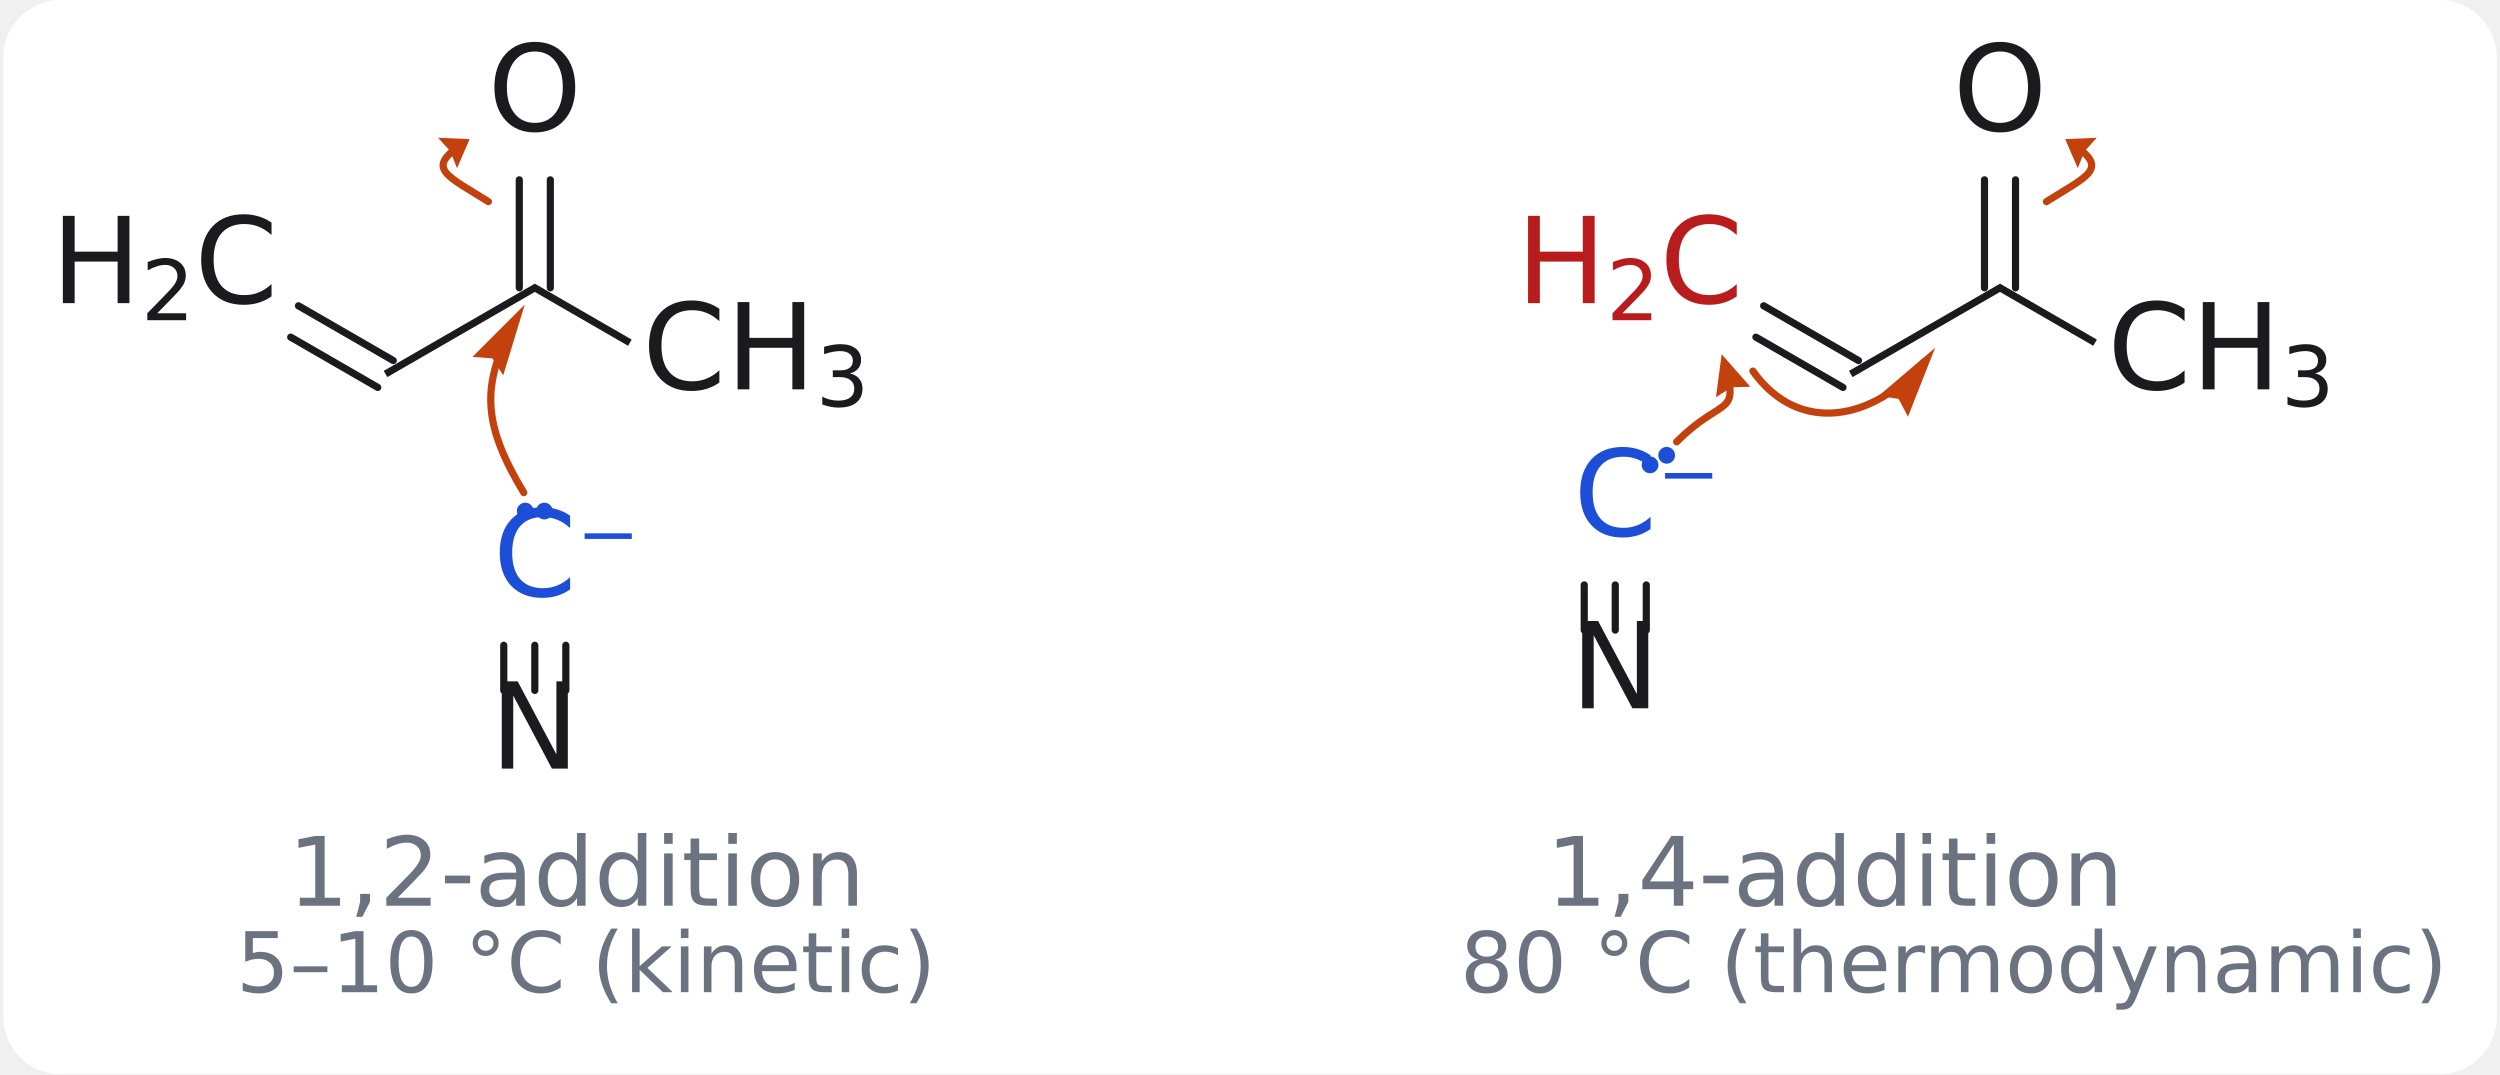
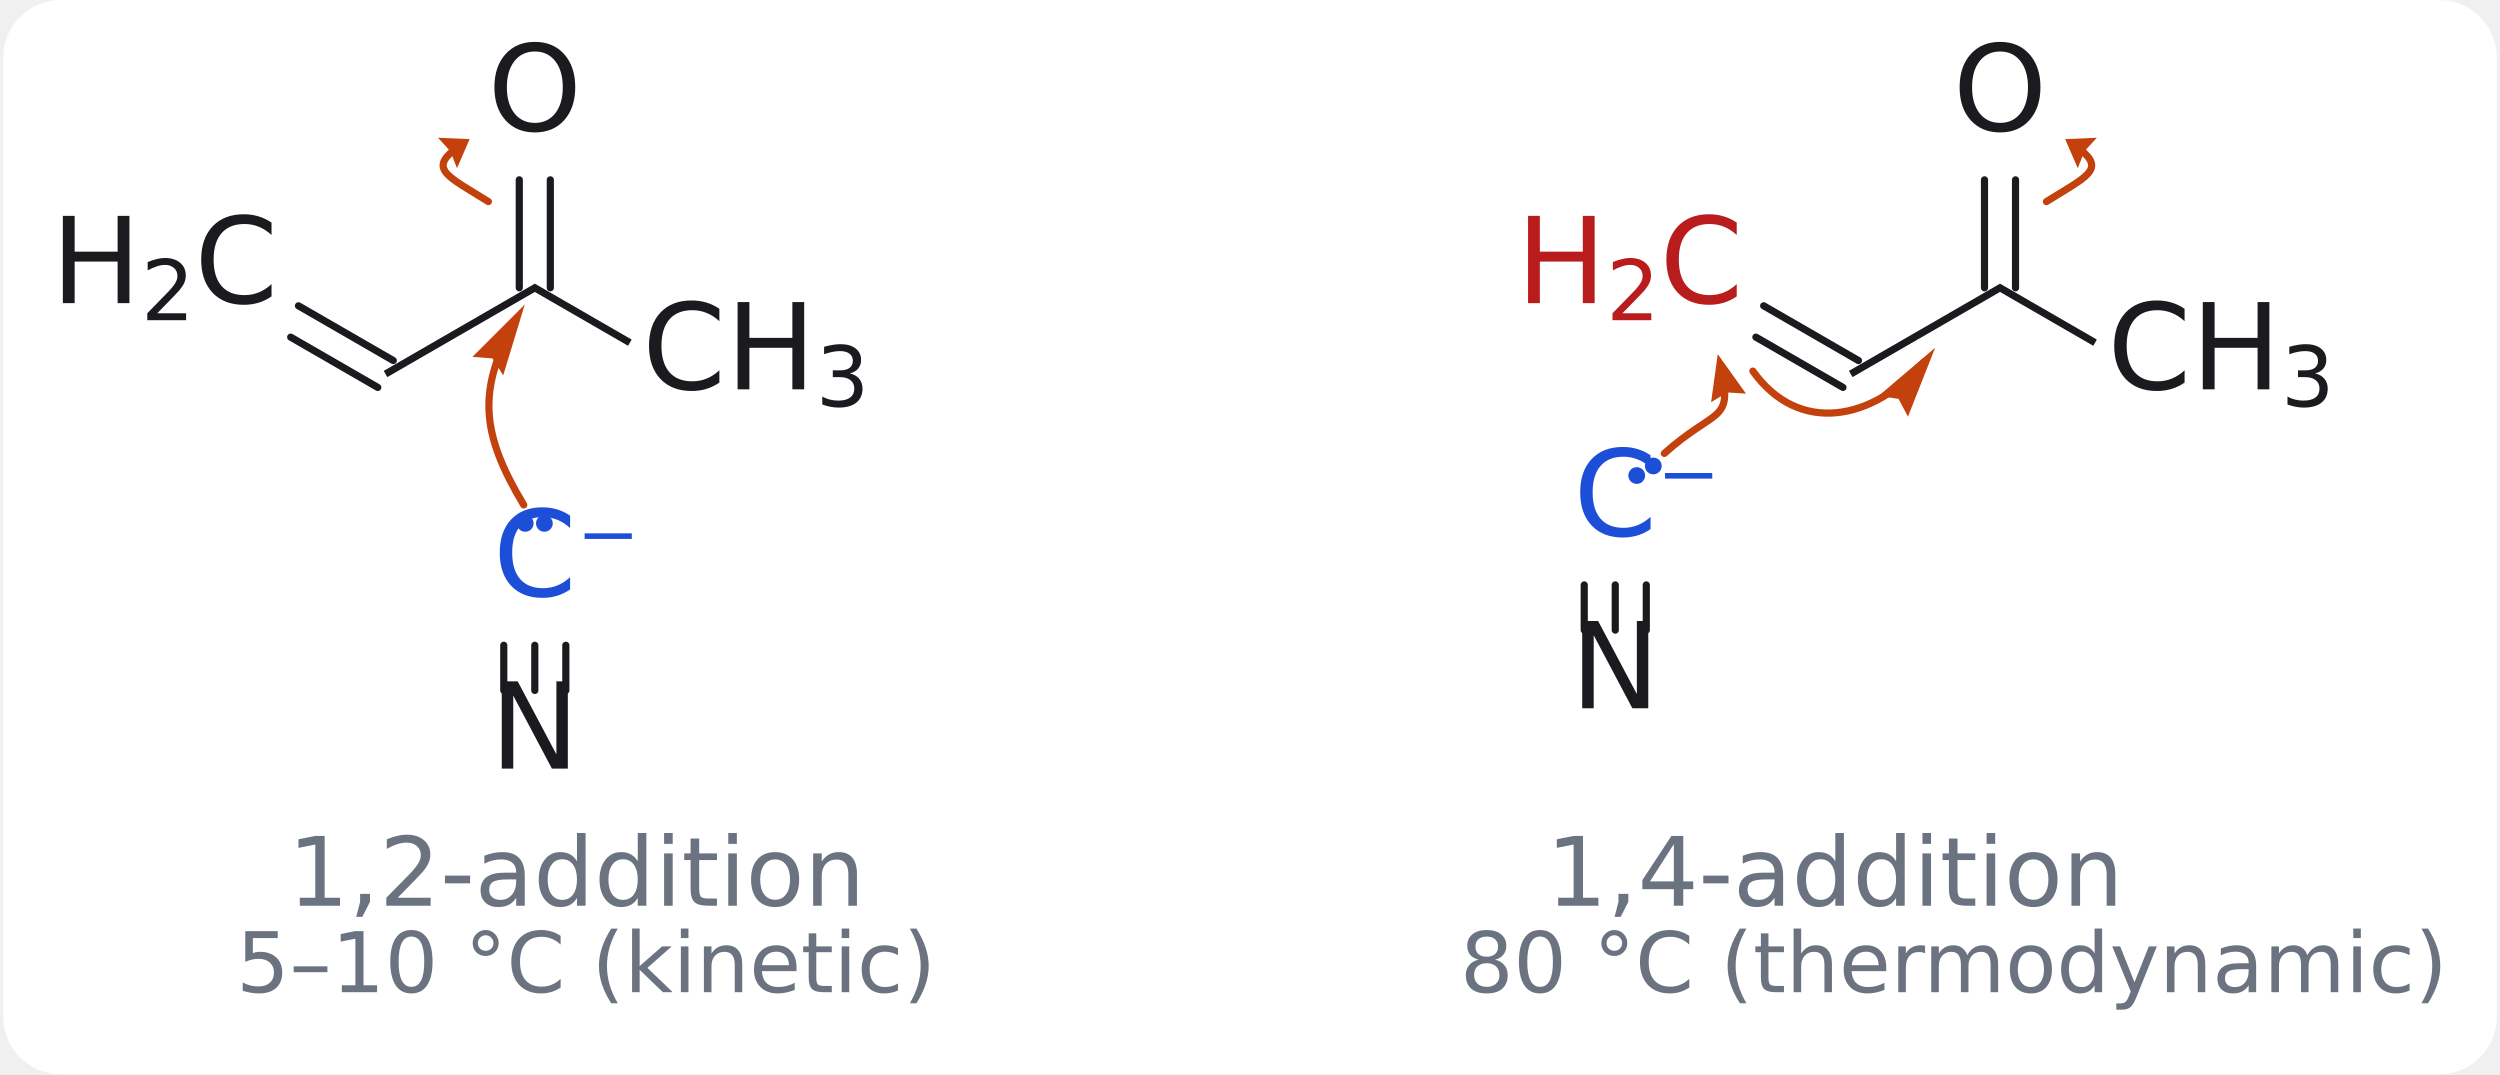
<svg xmlns="http://www.w3.org/2000/svg" viewBox="-56.771 -70.123 607.55 261.748" width="377" height="162">
  <style>.c-ink.fill{fill:#1b1b1f}.c-ink.stroke{stroke:#1b1b1f}.c-arrow.fill{fill:#c2410c}.c-arrow.stroke{stroke:#c2410c}.c-nu.fill{fill:#1d4ed8}.c-nu.stroke{stroke:#1d4ed8}.c-el.fill{fill:#b91c1c}.c-el.stroke{stroke:#b91c1c}.c-good.fill{fill:#15803d}.c-good.stroke{stroke:#15803d}.c-muted.fill{fill:#6b7280}.c-muted.stroke{stroke:#6b7280}.card{fill:#ffffff}@media (prefers-color-scheme: dark){.c-ink.fill{fill:#e6e6ea}.c-ink.stroke{stroke:#e6e6ea}.c-arrow.fill{fill:#ff9f5a}.c-arrow.stroke{stroke:#ff9f5a}.c-nu.fill{fill:#8ab4ff}.c-nu.stroke{stroke:#8ab4ff}.c-el.fill{fill:#ff8a8a}.c-el.stroke{stroke:#ff8a8a}.c-good.fill{fill:#6ee7a0}.c-good.stroke{stroke:#6ee7a0}.c-muted.fill{fill:#9ca3af}.c-muted.stroke{stroke:#9ca3af}.card{fill:#1e1e1e}}</style>
  <rect class="card" x="-56.771" y="-70.123" width="607.550" height="261.748" rx="14" />
  <line class="c-ink stroke" x1="15.159" y1="4.387" x2="38.262" y2="17.726" stroke-width="1.75" stroke-linecap="round" />
  <line class="c-ink stroke" x1="13.269" y1="12.026" x2="34.482" y2="24.274" stroke-width="1.75" stroke-linecap="round" />
  <line class="c-ink stroke" x1="68.964" y1="0" x2="68.964" y2="-26.303" stroke-width="1.75" stroke-linecap="round" />
  <line class="c-ink stroke" x1="76.524" y1="0" x2="76.524" y2="-26.303" stroke-width="1.75" stroke-linecap="round" />
  <line class="c-ink stroke" x1="80.304" y1="87.097" x2="80.304" y2="98.102" stroke-width="1.75" stroke-linecap="round" />
  <line class="c-ink stroke" x1="72.744" y1="87.097" x2="72.744" y2="98.102" stroke-width="1.75" stroke-linecap="round" />
  <line class="c-ink stroke" x1="65.184" y1="87.097" x2="65.184" y2="98.102" stroke-width="1.75" stroke-linecap="round" />
  <line class="c-ink stroke" x1="372.159" y1="4.387" x2="395.262" y2="17.726" stroke-width="1.75" stroke-linecap="round" />
  <line class="c-ink stroke" x1="370.269" y1="12.026" x2="391.482" y2="24.274" stroke-width="1.75" stroke-linecap="round" />
  <line class="c-ink stroke" x1="425.964" y1="0" x2="425.964" y2="-26.303" stroke-width="1.75" stroke-linecap="round" />
  <line class="c-ink stroke" x1="433.524" y1="0" x2="433.524" y2="-26.303" stroke-width="1.75" stroke-linecap="round" />
  <line class="c-ink stroke" x1="343.56" y1="72.397" x2="343.56" y2="83.402" stroke-width="1.75" stroke-linecap="round" />
  <line class="c-ink stroke" x1="336" y1="72.397" x2="336" y2="83.402" stroke-width="1.75" stroke-linecap="round" />
  <line class="c-ink stroke" x1="328.44" y1="72.397" x2="328.44" y2="83.402" stroke-width="1.75" stroke-linecap="round" />
  <path class="c-ink fill stroke" d="M36.81 21.758 L72.744 1.01 L72.744 -1.01 L35.934 20.242 Z M72.744 1.01 L95.467 14.13 L96.342 12.614 L72.744 -1.01 Z M393.81 21.758 L429.744 1.01 L429.744 -1.01 L392.935 20.242 Z M429.744 1.01 L452.467 14.13 L453.342 12.614 L429.744 -1.01 Z " stroke-width="0" stroke-linecap="round" stroke-linejoin="round" />
  <text class="c-ink fill" xml:space="preserve" x="-45.104" y="-16.456" font-family="DejaVu Sans, Noto Sans CJK KR, Noto Sans CJK JP, sans-serif" font-size="29.167" font-weight="normal" font-style="normal" text-decoration="none" dominant-baseline="text-before-edge">H</text>
  <text class="c-ink fill" xml:space="preserve" x="-23.172" y="-6.248" font-family="DejaVu Sans, Noto Sans CJK KR, Noto Sans CJK JP, sans-serif" font-size="20.417" font-weight="normal" font-style="normal" text-decoration="none" dominant-baseline="text-before-edge">2</text>
  <text class="c-ink fill" xml:space="preserve" x="-10.183" y="-16.456" font-family="DejaVu Sans, Noto Sans CJK KR, Noto Sans CJK JP, sans-serif" font-size="29.167" font-weight="normal" font-style="normal" text-decoration="none" dominant-baseline="text-before-edge">C</text>
  <text class="c-ink fill" xml:space="preserve" x="61.265" y="-58.456" font-family="DejaVu Sans, Noto Sans CJK KR, Noto Sans CJK JP, sans-serif" font-size="29.167" font-weight="normal" font-style="normal" text-decoration="none" dominant-baseline="text-before-edge">O</text>
  <text class="c-ink fill" xml:space="preserve" x="98.933" y="4.544" font-family="DejaVu Sans, Noto Sans CJK KR, Noto Sans CJK JP, sans-serif" font-size="29.167" font-weight="normal" font-style="normal" text-decoration="none" dominant-baseline="text-before-edge">CH</text>
  <text class="c-ink fill" xml:space="preserve" x="141.231" y="14.752" font-family="DejaVu Sans, Noto Sans CJK KR, Noto Sans CJK JP, sans-serif" font-size="20.417" font-weight="normal" font-style="normal" text-decoration="none" dominant-baseline="text-before-edge">3</text>
  <text class="c-nu fill" xml:space="preserve" x="62.561" y="54.944" font-family="DejaVu Sans, Noto Sans CJK KR, Noto Sans CJK JP, sans-serif" font-size="29.167" font-weight="normal" font-style="normal" text-decoration="none" dominant-baseline="text-before-edge">C⁻</text>
-   <path class="c-nu fill stroke" d="M71.577 54.4 C71.577 55.044 71.055 55.567 70.411 55.567 C69.766 55.567 69.244 55.044 69.244 54.4 C69.244 53.756 69.766 53.233 70.411 53.233 C71.055 53.233 71.577 53.756 71.577 54.4 Z " stroke-width="1.75" stroke-linecap="round" stroke-linejoin="round" />
-   <path class="c-nu fill stroke" d="M76.244 54.4 C76.244 55.044 75.722 55.567 75.077 55.567 C74.433 55.567 73.911 55.044 73.911 54.4 C73.911 53.756 74.433 53.233 75.077 53.233 C75.722 53.233 76.244 53.756 76.244 54.4 Z " stroke-width="1.75" stroke-linecap="round" stroke-linejoin="round" />
+   <path class="c-nu fill stroke" d="M71.577 57.4 C71.577 58.044 71.055 58.567 70.411 58.567 C69.766 58.567 69.244 58.044 69.244 57.4 C69.244 56.756 69.766 56.233 70.411 56.233 C71.055 56.233 71.577 56.756 71.577 57.4 Z " stroke-width="1.75" stroke-linecap="round" stroke-linejoin="round" />
+   <path class="c-nu fill stroke" d="M76.244 57.4 C76.244 58.044 75.722 58.567 75.077 58.567 C74.433 58.567 73.911 58.044 73.911 57.4 C73.911 56.756 74.433 56.233 75.077 56.233 C75.722 56.233 76.244 56.756 76.244 57.4 Z " stroke-width="1.75" stroke-linecap="round" stroke-linejoin="round" />
  <text class="c-ink fill" xml:space="preserve" x="61.835" y="96.958" font-family="DejaVu Sans, Noto Sans CJK KR, Noto Sans CJK JP, sans-serif" font-size="29.167" font-weight="normal" font-style="normal" text-decoration="none" dominant-baseline="text-before-edge">N</text>
  <text class="c-el fill" xml:space="preserve" x="311.896" y="-16.456" font-family="DejaVu Sans, Noto Sans CJK KR, Noto Sans CJK JP, sans-serif" font-size="29.167" font-weight="normal" font-style="normal" text-decoration="none" dominant-baseline="text-before-edge">H</text>
  <text class="c-el fill" xml:space="preserve" x="333.828" y="-6.248" font-family="DejaVu Sans, Noto Sans CJK KR, Noto Sans CJK JP, sans-serif" font-size="20.417" font-weight="normal" font-style="normal" text-decoration="none" dominant-baseline="text-before-edge">2</text>
  <text class="c-el fill" xml:space="preserve" x="346.817" y="-16.456" font-family="DejaVu Sans, Noto Sans CJK KR, Noto Sans CJK JP, sans-serif" font-size="29.167" font-weight="normal" font-style="normal" text-decoration="none" dominant-baseline="text-before-edge">C</text>
  <text class="c-ink fill" xml:space="preserve" x="418.265" y="-58.456" font-family="DejaVu Sans, Noto Sans CJK KR, Noto Sans CJK JP, sans-serif" font-size="29.167" font-weight="normal" font-style="normal" text-decoration="none" dominant-baseline="text-before-edge">O</text>
  <text class="c-ink fill" xml:space="preserve" x="455.933" y="4.544" font-family="DejaVu Sans, Noto Sans CJK KR, Noto Sans CJK JP, sans-serif" font-size="29.167" font-weight="normal" font-style="normal" text-decoration="none" dominant-baseline="text-before-edge">CH</text>
  <text class="c-ink fill" xml:space="preserve" x="498.231" y="14.752" font-family="DejaVu Sans, Noto Sans CJK KR, Noto Sans CJK JP, sans-serif" font-size="20.417" font-weight="normal" font-style="normal" text-decoration="none" dominant-baseline="text-before-edge">3</text>
  <text class="c-nu fill" xml:space="preserve" x="325.817" y="40.244" font-family="DejaVu Sans, Noto Sans CJK KR, Noto Sans CJK JP, sans-serif" font-size="29.167" font-weight="normal" font-style="normal" text-decoration="none" dominant-baseline="text-before-edge">C⁻</text>
-   <path class="c-nu fill stroke" d="M345.49 42.561 C345.812 43.119 345.621 43.832 345.063 44.155 C344.505 44.477 343.791 44.286 343.469 43.728 C343.147 43.17 343.338 42.456 343.896 42.134 C344.454 41.812 345.167 42.003 345.49 42.561 Z " stroke-width="1.75" stroke-linecap="round" stroke-linejoin="round" />
-   <path class="c-nu fill stroke" d="M349.531 40.228 C349.853 40.786 349.662 41.499 349.104 41.821 C348.546 42.143 347.833 41.952 347.51 41.394 C347.188 40.836 347.379 40.123 347.937 39.801 C348.495 39.478 349.209 39.67 349.531 40.228 Z " stroke-width="1.75" stroke-linecap="round" stroke-linejoin="round" />
+   <path class="c-nu fill stroke" d="M342.24 45.159 C342.562 45.717 342.371 46.431 341.813 46.753 C341.255 47.075 340.541 46.884 340.219 46.326 C339.897 45.768 340.088 45.054 340.646 44.732 C341.204 44.41 341.917 44.601 342.24 45.159 Z " stroke-width="1.75" stroke-linecap="round" stroke-linejoin="round" />
+   <path class="c-nu fill stroke" d="M346.281 42.826 C346.603 43.384 346.412 44.097 345.854 44.419 C345.296 44.742 344.583 44.55 344.26 43.992 C343.938 43.434 344.129 42.721 344.687 42.399 C345.245 42.076 345.959 42.268 346.281 42.826 Z " stroke-width="1.75" stroke-linecap="round" stroke-linejoin="round" />
  <text class="c-ink fill" xml:space="preserve" x="325.091" y="82.258" font-family="DejaVu Sans, Noto Sans CJK KR, Noto Sans CJK JP, sans-serif" font-size="29.167" font-weight="normal" font-style="normal" text-decoration="none" dominant-baseline="text-before-edge">N</text>
-   <path class="c-arrow stroke" d="M70.047 49.905 C59.95 33.077 59.441 23.629 68.115 7.864 " fill="none" stroke-width="1.75" stroke-linecap="round" stroke-linejoin="round" />
+   <path class="c-arrow stroke" d="M70.047 52.905 C59.348 35.073 58.84 24.683 68.114 7.863 " fill="none" stroke-width="1.75" stroke-linecap="round" stroke-linejoin="round" />
  <path class="c-arrow fill stroke" d="M70.3 4.073 L57.545 16.828 L62.422 17.204 L65.048 21.33 Z " stroke-width="0" stroke-linecap="round" stroke-linejoin="round" />
  <path class="c-arrow stroke" d="M61.434 -21 C51.698 -27.085 46.975 -28.803 53.263 -33.746 " fill="none" stroke-width="1.75" stroke-linecap="round" stroke-linejoin="round" />
  <path class="c-arrow fill stroke" d="M56.868 -36.222 L49.159 -36.563 L52.151 -33.274 L53.796 -29.143 Z " stroke-width="0" stroke-linecap="round" stroke-linejoin="round" />
-   <path class="c-arrow stroke" d="M350.952 37.526 C361.652 26.829 365.944 31.14 363.136 20.404 " fill="none" stroke-width="1.75" stroke-linecap="round" stroke-linejoin="round" />
-   <path class="c-arrow fill stroke" d="M361.928 16.198 L360.534 26.651 L364.371 24.23 L368.906 24.104 Z " stroke-width="0" stroke-linecap="round" stroke-linejoin="round" />
+   <path class="c-arrow stroke" d="M347.958 40.352 C360.228 29.346 364.526 32.908 361.954 20.424 " fill="none" stroke-width="1.75" stroke-linecap="round" stroke-linejoin="round" />
+   <path class="c-arrow fill stroke" d="M360.975 16.159 L359.352 27.875 L363.272 25.496 L367.849 25.785 Z " stroke-width="0" stroke-linecap="round" stroke-linejoin="round" />
  <path class="c-arrow stroke" d="M369.531 20.295 C380.794 36.063 398.987 32.28 411.234 18.055 " fill="none" stroke-width="1.75" stroke-linecap="round" stroke-linejoin="round" />
  <path class="c-arrow fill stroke" d="M413.933 14.614 L400.201 26.311 L405.033 27.074 L407.322 31.397 Z " stroke-width="0" stroke-linecap="round" stroke-linejoin="round" />
  <path class="c-arrow stroke" d="M441.054 -21 C450.79 -27.085 455.513 -28.803 449.225 -33.746 " fill="none" stroke-width="1.75" stroke-linecap="round" stroke-linejoin="round" />
  <path class="c-arrow fill stroke" d="M445.62 -36.222 L448.692 -29.143 L450.337 -33.274 L453.329 -36.563 Z " stroke-width="0" stroke-linecap="round" stroke-linejoin="round" />
  <text class="c-muted fill" xml:space="preserve" x="12.6" y="134.4" font-family="DejaVu Sans, Noto Sans CJK KR, Noto Sans CJK JP, sans-serif" font-size="23.333" font-weight="normal" font-style="normal" text-decoration="none" dominant-baseline="text-before-edge">1,2-addition</text>
  <text class="c-muted fill" xml:space="preserve" x="0" y="157.5" font-family="DejaVu Sans, Noto Sans CJK KR, Noto Sans CJK JP, sans-serif" font-size="20.417" font-weight="normal" font-style="normal" text-decoration="none" dominant-baseline="text-before-edge">5–10 °C (kinetic)</text>
  <text class="c-muted fill" xml:space="preserve" x="319.2" y="134.4" font-family="DejaVu Sans, Noto Sans CJK KR, Noto Sans CJK JP, sans-serif" font-size="23.333" font-weight="normal" font-style="normal" text-decoration="none" dominant-baseline="text-before-edge">1,4-addition</text>
  <text class="c-muted fill" xml:space="preserve" x="298.2" y="157.5" font-family="DejaVu Sans, Noto Sans CJK KR, Noto Sans CJK JP, sans-serif" font-size="20.417" font-weight="normal" font-style="normal" text-decoration="none" dominant-baseline="text-before-edge">80 °C (thermodynamic)</text>
</svg>
